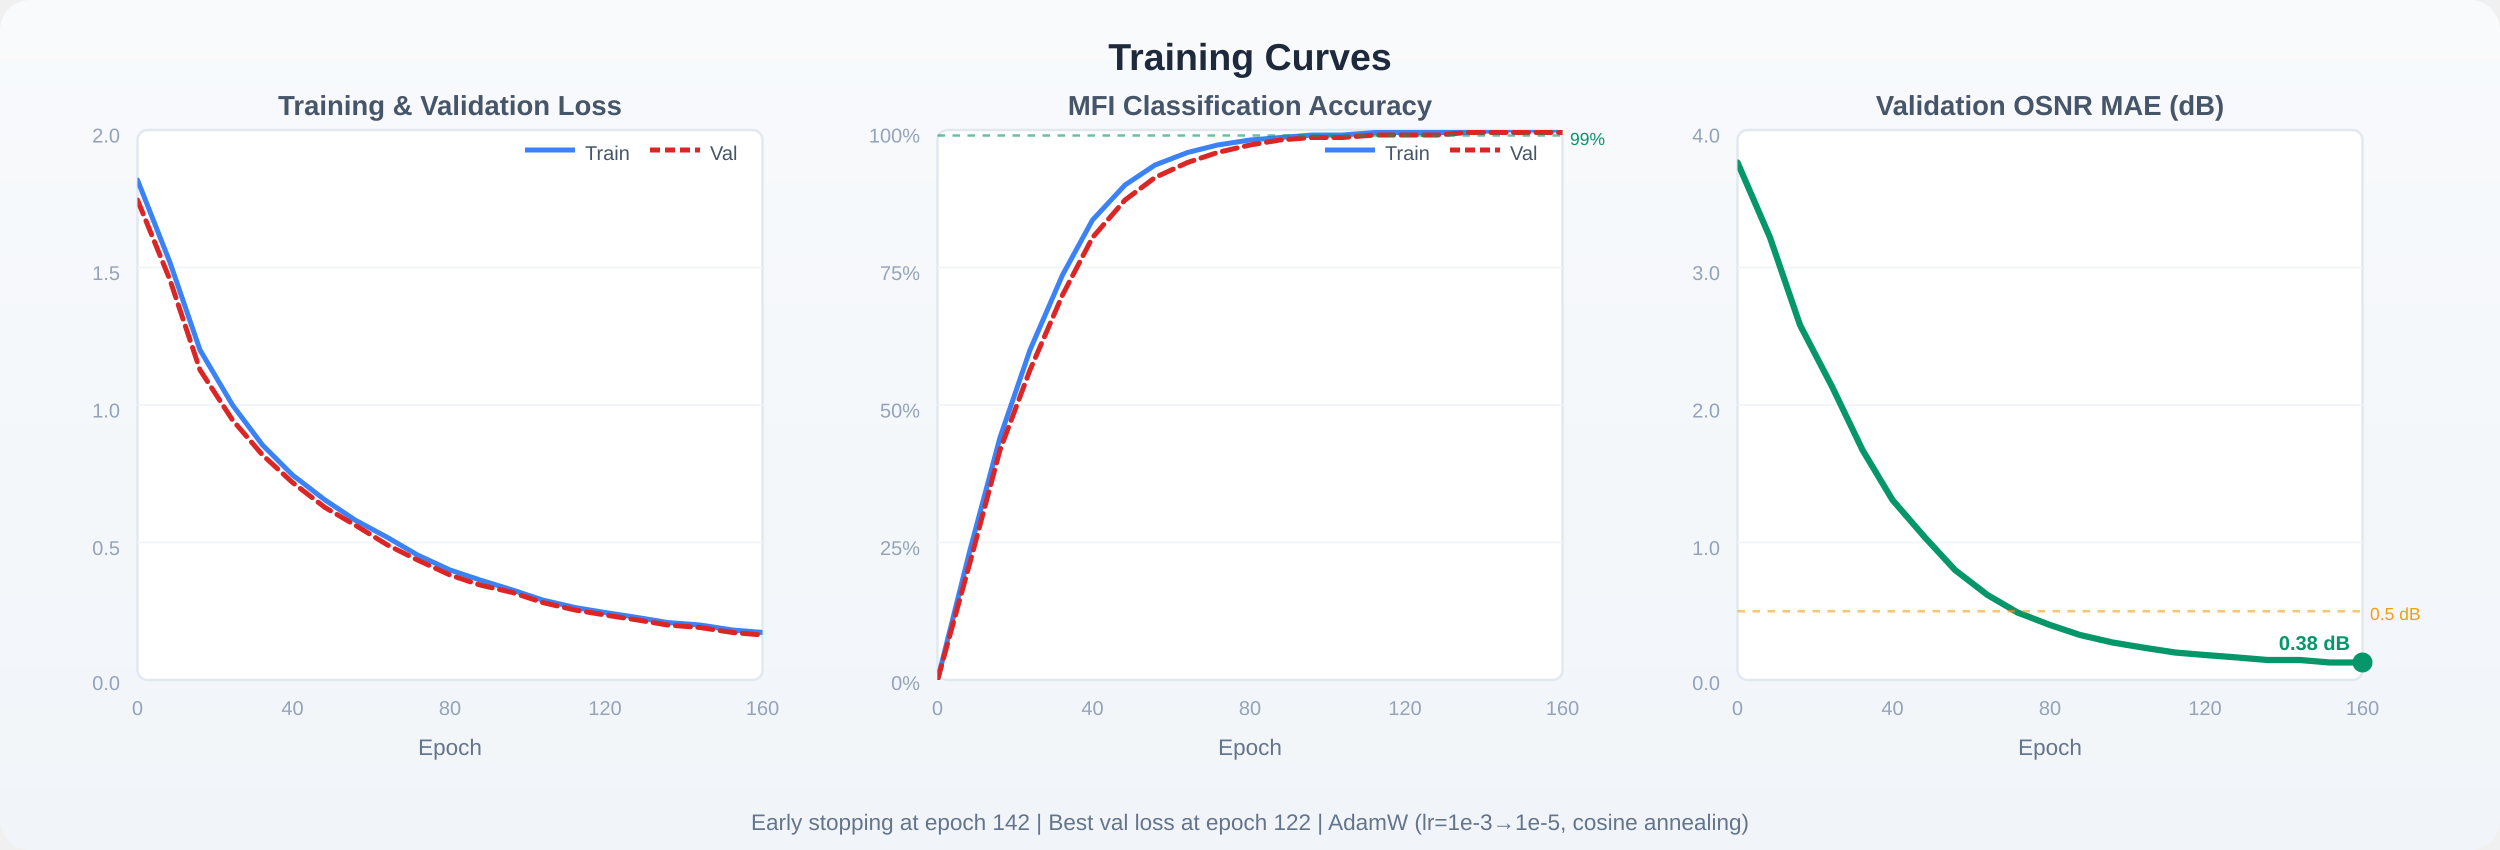
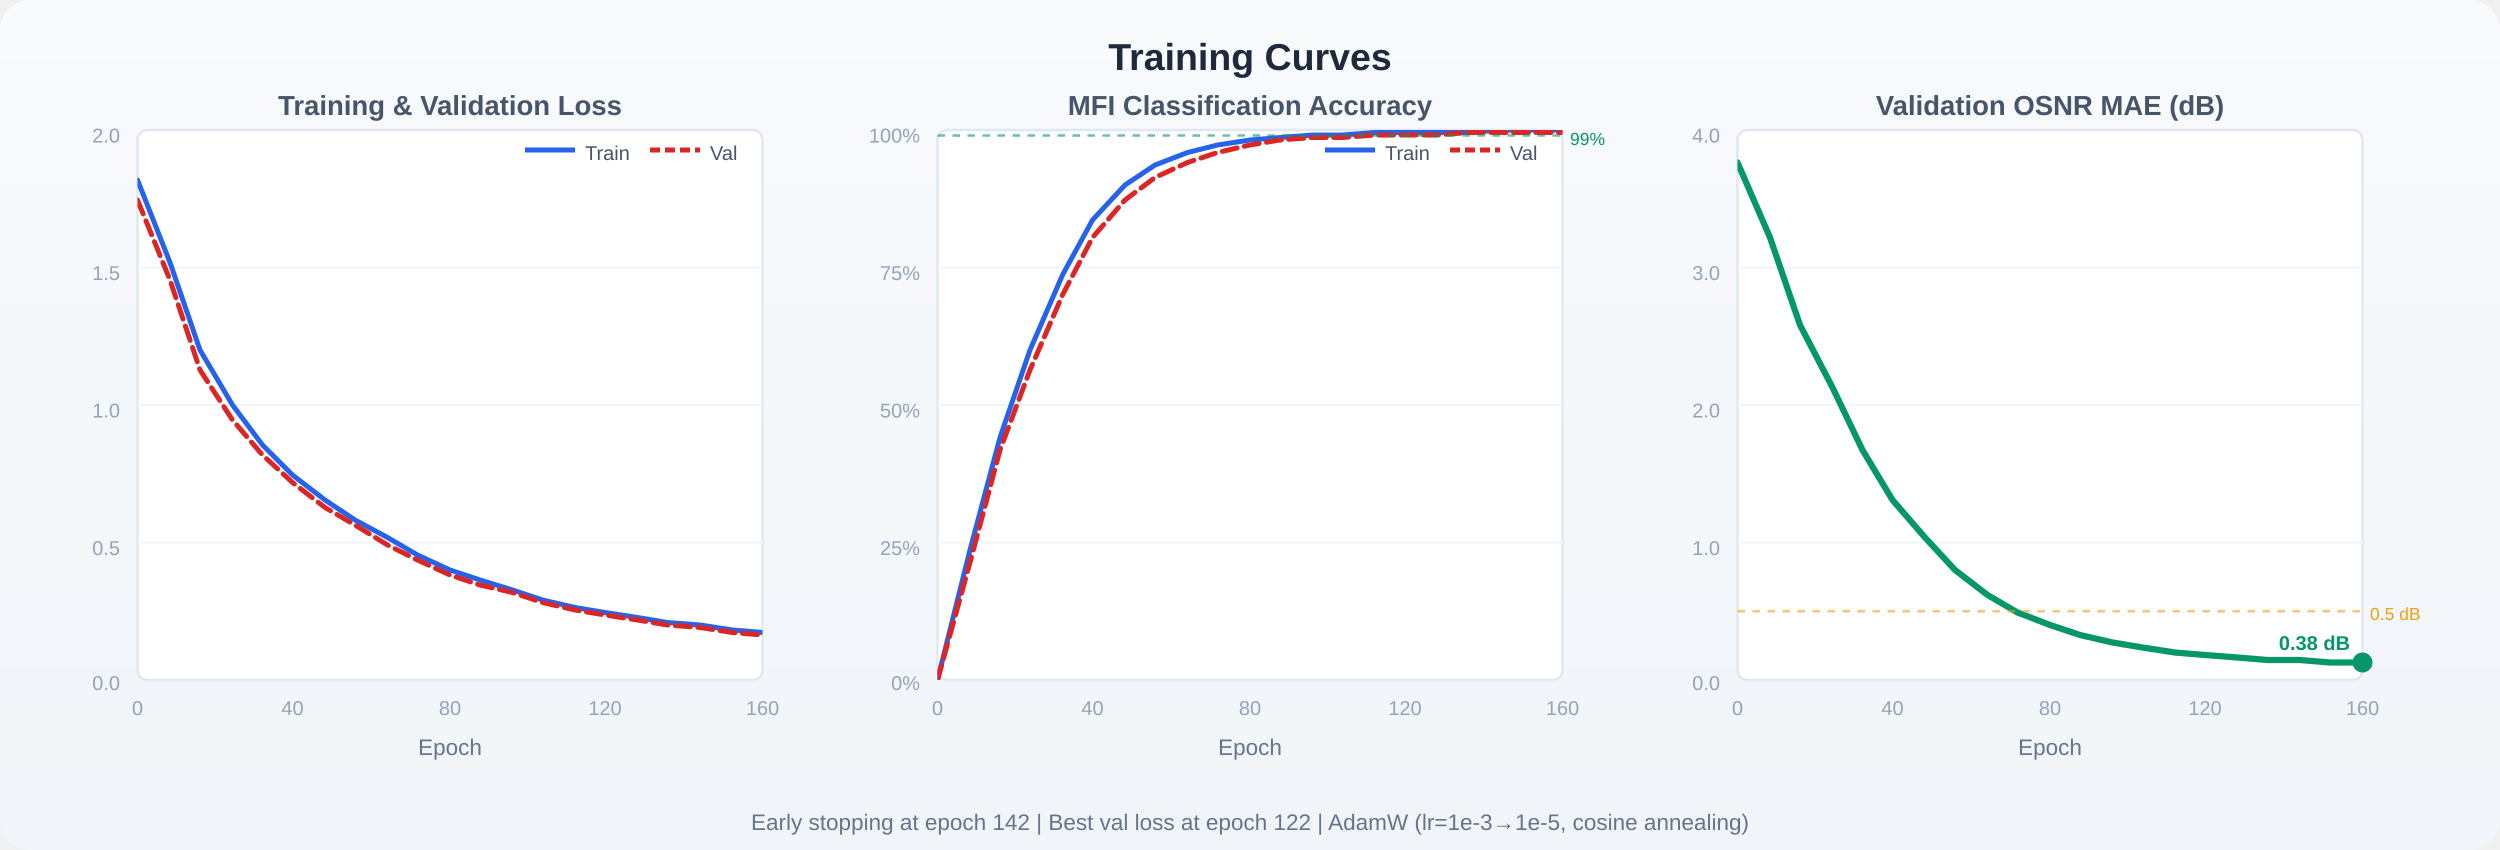
<svg xmlns="http://www.w3.org/2000/svg" viewBox="0 0 1000 340" font-family="Segoe UI, Arial, sans-serif">
  <defs>
    <linearGradient id="tc_bg" x1="0%" y1="0%" x2="0%" y2="100%">
      <stop offset="0%" style="stop-color:#f8fafc" />
      <stop offset="100%" style="stop-color:#f1f5f9" />
    </linearGradient>
    <clipPath id="tc_c1">
      <rect x="55" y="52" width="250" height="220" />
    </clipPath>
    <clipPath id="tc_c2">
      <rect x="375" y="52" width="250" height="220" />
    </clipPath>
    <clipPath id="tc_c3">
      <rect x="695" y="52" width="250" height="220" />
    </clipPath>
  </defs>
  <rect width="1000" height="340" rx="12" fill="url(#tc_bg)" />
  <text x="500" y="28" text-anchor="middle" font-size="15" font-weight="700" fill="#1e293b">Training Curves</text>
  <rect x="55" y="52" width="250" height="220" fill="#fff" stroke="#e2e8f0" stroke-width="1" rx="4" />
  <text x="180" y="46" text-anchor="middle" font-size="11" font-weight="600" fill="#475569">Training &amp; Validation Loss</text>
  <g stroke="#f1f5f9" stroke-width="0.8">
    <line x1="55" y1="107" x2="305" y2="107" />
    <line x1="55" y1="162" x2="305" y2="162" />
    <line x1="55" y1="217" x2="305" y2="217" />
  </g>
  <text x="48" y="57" text-anchor="end" font-size="8" fill="#94a3b8">2.0</text>
  <text x="48" y="112" text-anchor="end" font-size="8" fill="#94a3b8">1.5</text>
  <text x="48" y="167" text-anchor="end" font-size="8" fill="#94a3b8">1.0</text>
  <text x="48" y="222" text-anchor="end" font-size="8" fill="#94a3b8">0.5</text>
  <text x="48" y="276" text-anchor="end" font-size="8" fill="#94a3b8">0.0</text>
  <text x="55" y="286" text-anchor="middle" font-size="8" fill="#94a3b8">0</text>
  <text x="117" y="286" text-anchor="middle" font-size="8" fill="#94a3b8">40</text>
  <text x="180" y="286" text-anchor="middle" font-size="8" fill="#94a3b8">80</text>
  <text x="242" y="286" text-anchor="middle" font-size="8" fill="#94a3b8">120</text>
  <text x="305" y="286" text-anchor="middle" font-size="8" fill="#94a3b8">160</text>
  <text x="180" y="302" text-anchor="middle" font-size="9" fill="#64748b">Epoch</text>
-   <polyline points="55,72 68,105 80,140 93,162 105,178 117,190 130,200 142,208 155,215 167,222 180,228 192,232 205,236 217,240 230,243 242,245 255,247 267,249 280,250 293,252 305,253" fill="none" stroke="#3b82f6" stroke-width="2" stroke-linecap="round" clip-path="url(#tc_c1)" />
+   <polyline points="55,72 68,105 80,140 93,162 105,178 117,190 130,200 142,208 155,215 167,222 180,228 192,232 205,236 217,240 230,243 242,245 255,247 267,249 280,250 293,252 305,253" fill="none" stroke="#2563eb" stroke-width="2" stroke-linecap="round" clip-path="url(#tc_c1)" />
  <polyline points="55,80 68,112 80,148 93,168 105,182 117,193 130,203 142,210 155,218 167,224 180,230 192,234 205,237 217,241 230,244 242,246 255,248 267,250 280,251 293,253 305,254" fill="none" stroke="#dc2626" stroke-width="2" stroke-linecap="round" stroke-dasharray="6,3" clip-path="url(#tc_c1)" />
-   <line x1="210" y1="60" x2="230" y2="60" stroke="#3b82f6" stroke-width="2" />
+   <line x1="210" y1="60" x2="230" y2="60" stroke="#2563eb" stroke-width="2" />
  <text x="234" y="64" font-size="8" fill="#475569">Train</text>
  <line x1="260" y1="60" x2="280" y2="60" stroke="#dc2626" stroke-width="2" stroke-dasharray="4,2" />
  <text x="284" y="64" font-size="8" fill="#475569">Val</text>
  <rect x="375" y="52" width="250" height="220" fill="#fff" stroke="#e2e8f0" stroke-width="1" rx="4" />
  <text x="500" y="46" text-anchor="middle" font-size="11" font-weight="600" fill="#475569">MFI Classification Accuracy</text>
  <g stroke="#f1f5f9" stroke-width="0.8">
    <line x1="375" y1="107" x2="625" y2="107" />
    <line x1="375" y1="162" x2="625" y2="162" />
    <line x1="375" y1="217" x2="625" y2="217" />
  </g>
  <text x="368" y="276" text-anchor="end" font-size="8" fill="#94a3b8">0%</text>
  <text x="368" y="222" text-anchor="end" font-size="8" fill="#94a3b8">25%</text>
  <text x="368" y="167" text-anchor="end" font-size="8" fill="#94a3b8">50%</text>
  <text x="368" y="112" text-anchor="end" font-size="8" fill="#94a3b8">75%</text>
  <text x="368" y="57" text-anchor="end" font-size="8" fill="#94a3b8">100%</text>
  <text x="375" y="286" text-anchor="middle" font-size="8" fill="#94a3b8">0</text>
  <text x="437" y="286" text-anchor="middle" font-size="8" fill="#94a3b8">40</text>
  <text x="500" y="286" text-anchor="middle" font-size="8" fill="#94a3b8">80</text>
  <text x="562" y="286" text-anchor="middle" font-size="8" fill="#94a3b8">120</text>
  <text x="625" y="286" text-anchor="middle" font-size="8" fill="#94a3b8">160</text>
  <text x="500" y="302" text-anchor="middle" font-size="9" fill="#64748b">Epoch</text>
-   <polyline points="375,272 388,220 400,175 412,140 425,110 437,88 450,74 462,66 475,61 487,58 500,56 512,55 525,54 537,54 550,53 562,53 575,53 587,53 600,52 612,52 625,52" fill="none" stroke="#3b82f6" stroke-width="2" stroke-linecap="round" clip-path="url(#tc_c2)" />
+   <polyline points="375,272 388,220 400,175 412,140 425,110 437,88 450,74 462,66 475,61 487,58 500,56 512,55 525,54 537,54 550,53 562,53 575,53 587,53 600,52 612,52 625,52" fill="none" stroke="#2563eb" stroke-width="2" stroke-linecap="round" clip-path="url(#tc_c2)" />
  <polyline points="375,272 388,225 400,180 412,148 425,118 437,95 450,80 462,71 475,65 487,61 500,58 512,56 525,55 537,55 550,54 562,54 575,54 587,53 600,53 612,53 625,53" fill="none" stroke="#dc2626" stroke-width="2" stroke-linecap="round" stroke-dasharray="6,3" clip-path="url(#tc_c2)" />
  <line x1="375" y1="54.2" x2="625" y2="54.2" stroke="#059669" stroke-width="1" stroke-dasharray="3,3" opacity="0.6" />
  <text x="628" y="58" font-size="7" fill="#059669">99%</text>
-   <line x1="530" y1="60" x2="550" y2="60" stroke="#3b82f6" stroke-width="2" />
+   <line x1="530" y1="60" x2="550" y2="60" stroke="#2563eb" stroke-width="2" />
  <text x="554" y="64" font-size="8" fill="#475569">Train</text>
  <line x1="580" y1="60" x2="600" y2="60" stroke="#dc2626" stroke-width="2" stroke-dasharray="4,2" />
  <text x="604" y="64" font-size="8" fill="#475569">Val</text>
  <rect x="695" y="52" width="250" height="220" fill="#fff" stroke="#e2e8f0" stroke-width="1" rx="4" />
  <text x="820" y="46" text-anchor="middle" font-size="11" font-weight="600" fill="#475569">Validation OSNR MAE (dB)</text>
  <g stroke="#f1f5f9" stroke-width="0.8">
    <line x1="695" y1="107" x2="945" y2="107" />
    <line x1="695" y1="162" x2="945" y2="162" />
    <line x1="695" y1="217" x2="945" y2="217" />
  </g>
  <text x="688" y="57" text-anchor="end" font-size="8" fill="#94a3b8">4.0</text>
  <text x="688" y="112" text-anchor="end" font-size="8" fill="#94a3b8">3.0</text>
  <text x="688" y="167" text-anchor="end" font-size="8" fill="#94a3b8">2.0</text>
  <text x="688" y="222" text-anchor="end" font-size="8" fill="#94a3b8">1.0</text>
  <text x="688" y="276" text-anchor="end" font-size="8" fill="#94a3b8">0.0</text>
  <text x="695" y="286" text-anchor="middle" font-size="8" fill="#94a3b8">0</text>
  <text x="757" y="286" text-anchor="middle" font-size="8" fill="#94a3b8">40</text>
  <text x="820" y="286" text-anchor="middle" font-size="8" fill="#94a3b8">80</text>
  <text x="882" y="286" text-anchor="middle" font-size="8" fill="#94a3b8">120</text>
  <text x="945" y="286" text-anchor="middle" font-size="8" fill="#94a3b8">160</text>
  <text x="820" y="302" text-anchor="middle" font-size="9" fill="#64748b">Epoch</text>
  <polyline points="695,65 708,95 720,130 733,155 745,180 757,200 770,215 782,228 795,238 807,245 820,250 832,254 845,257 857,259 870,261 882,262 895,263 907,264 920,264 932,265 945,265" fill="none" stroke="#059669" stroke-width="2.5" stroke-linecap="round" clip-path="url(#tc_c3)" />
  <line x1="695" y1="244.5" x2="945" y2="244.5" stroke="#f59e0b" stroke-width="1" stroke-dasharray="3,3" opacity="0.6" />
  <text x="948" y="248" font-size="7" fill="#f59e0b">0.5 dB</text>
  <circle cx="945" cy="265" r="4" fill="#059669" />
  <text x="940" y="260" text-anchor="end" font-size="8" font-weight="600" fill="#059669">0.38 dB</text>
  <text x="500" y="332" text-anchor="middle" font-size="9" fill="#64748b">Early stopping at epoch 142 | Best val loss at epoch 122 | AdamW (lr=1e-3→1e-5, cosine annealing)</text>
</svg>
